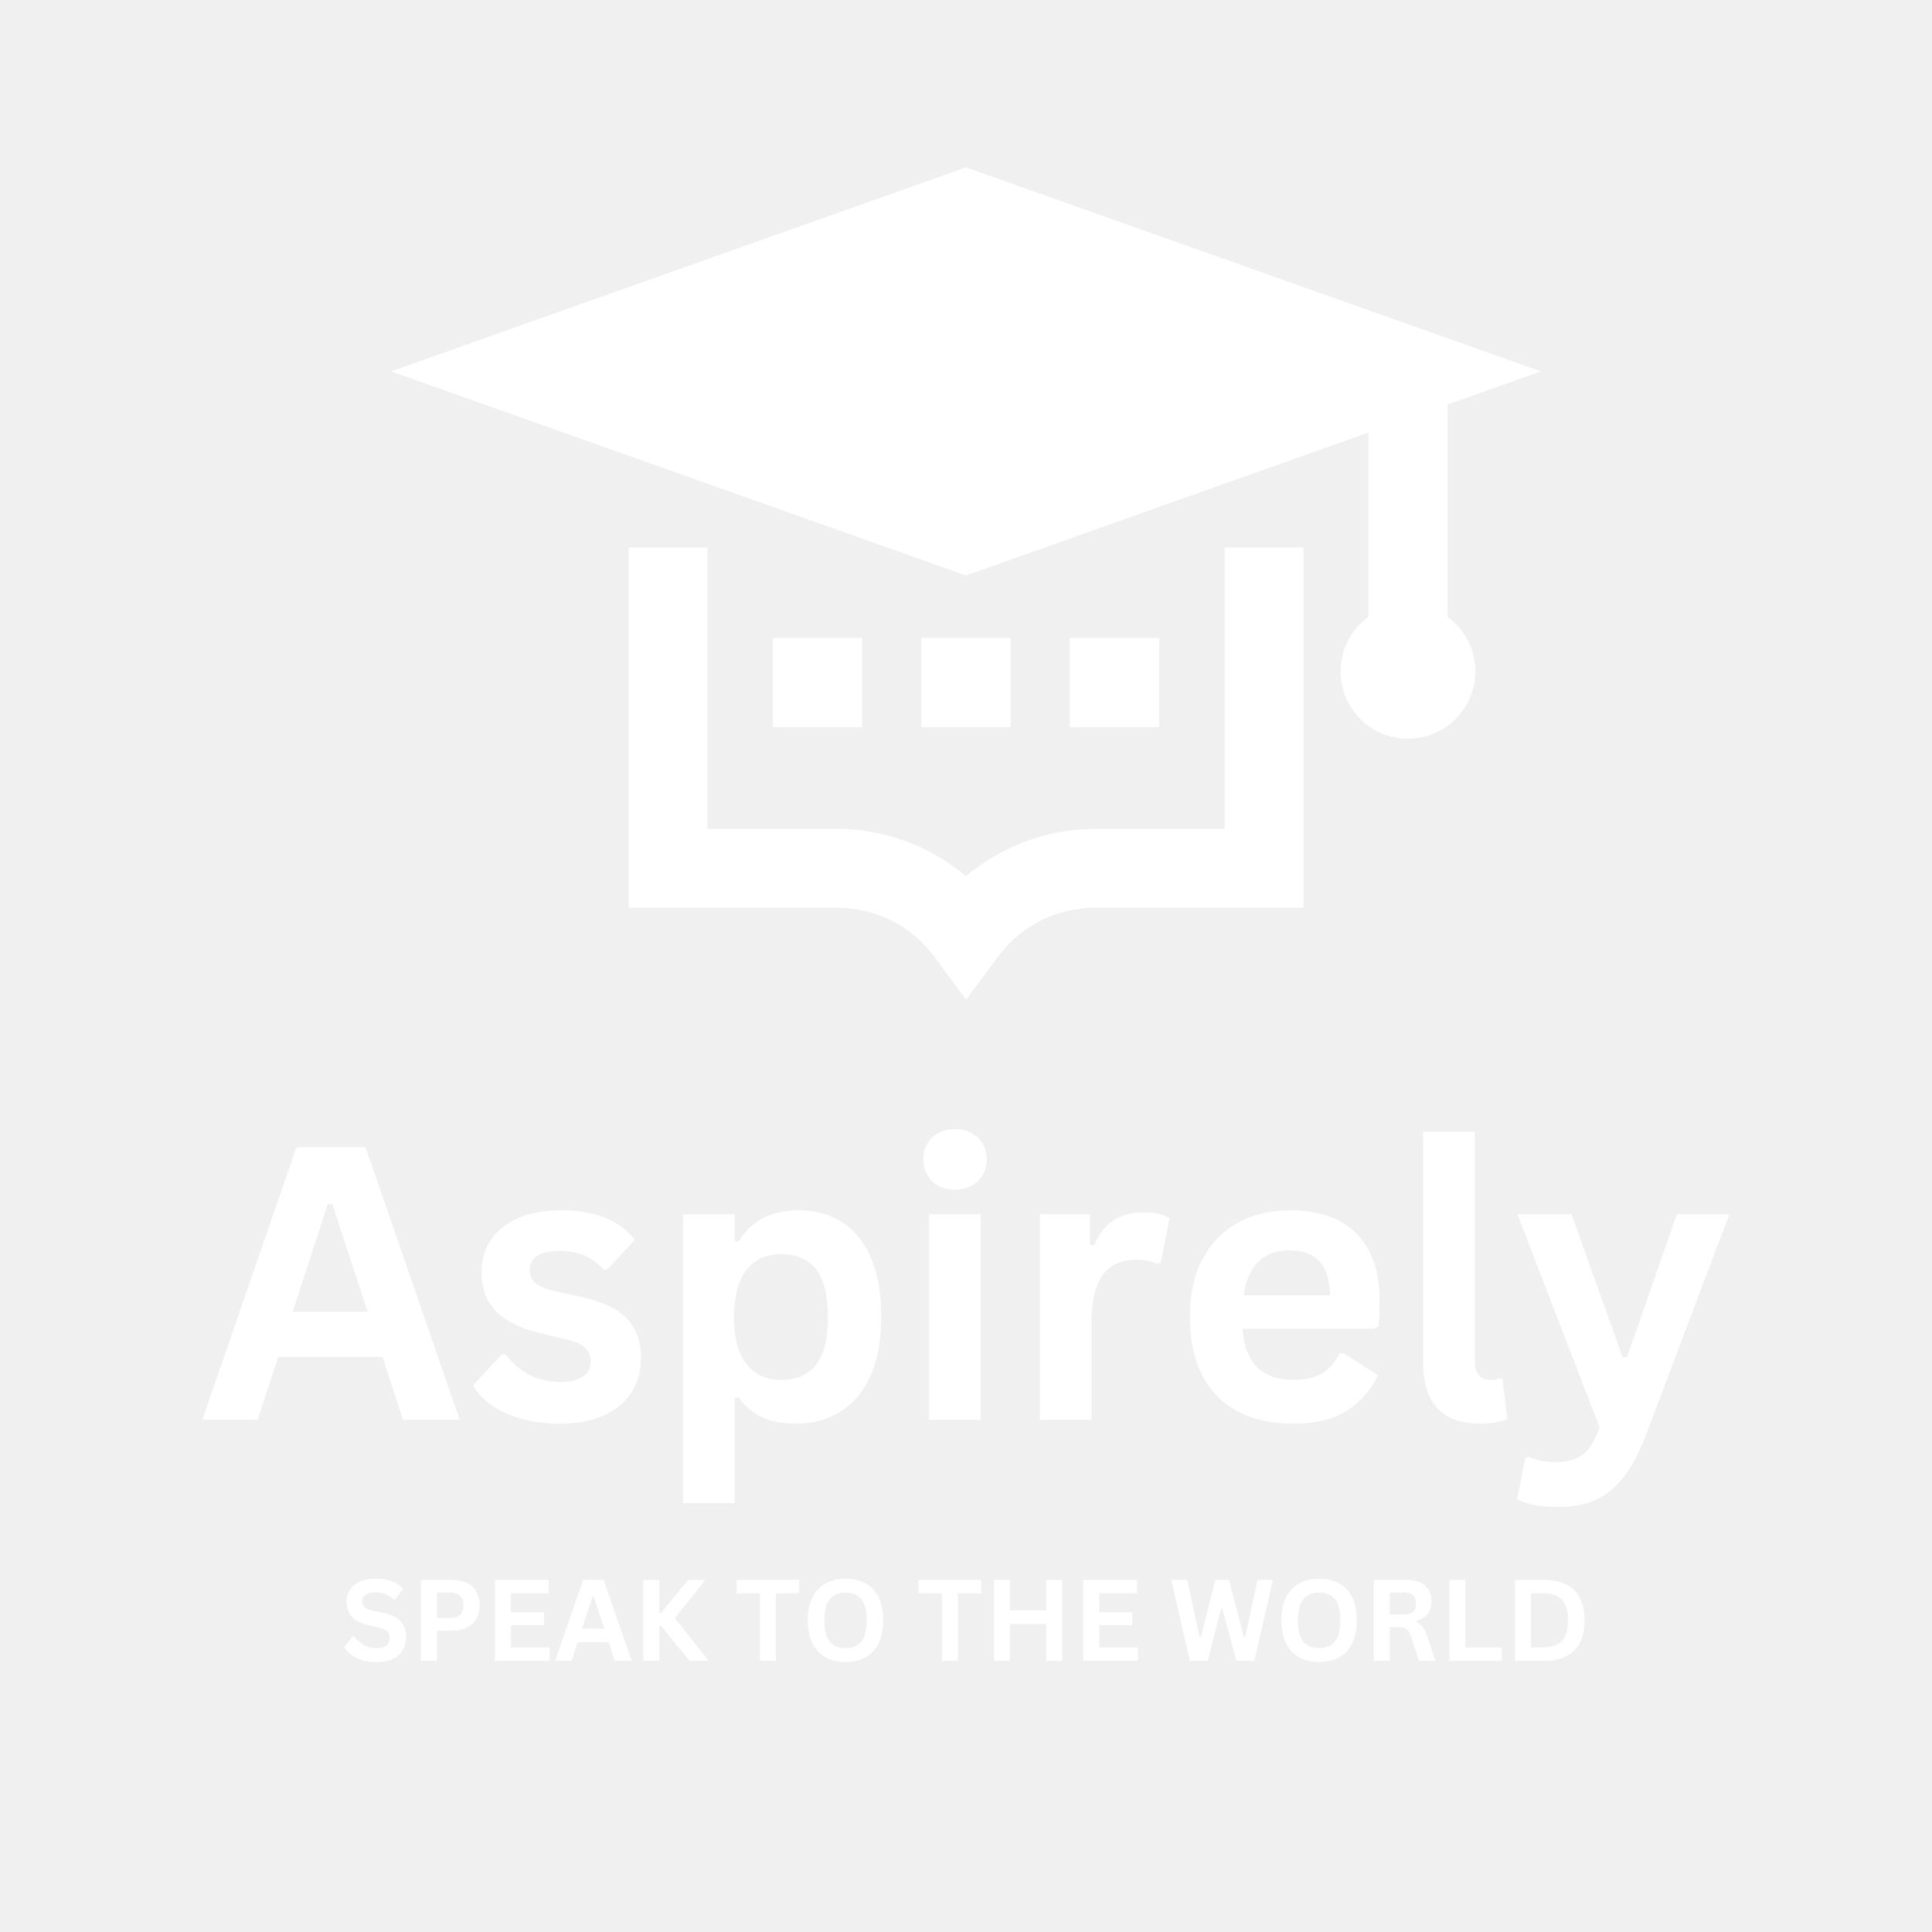
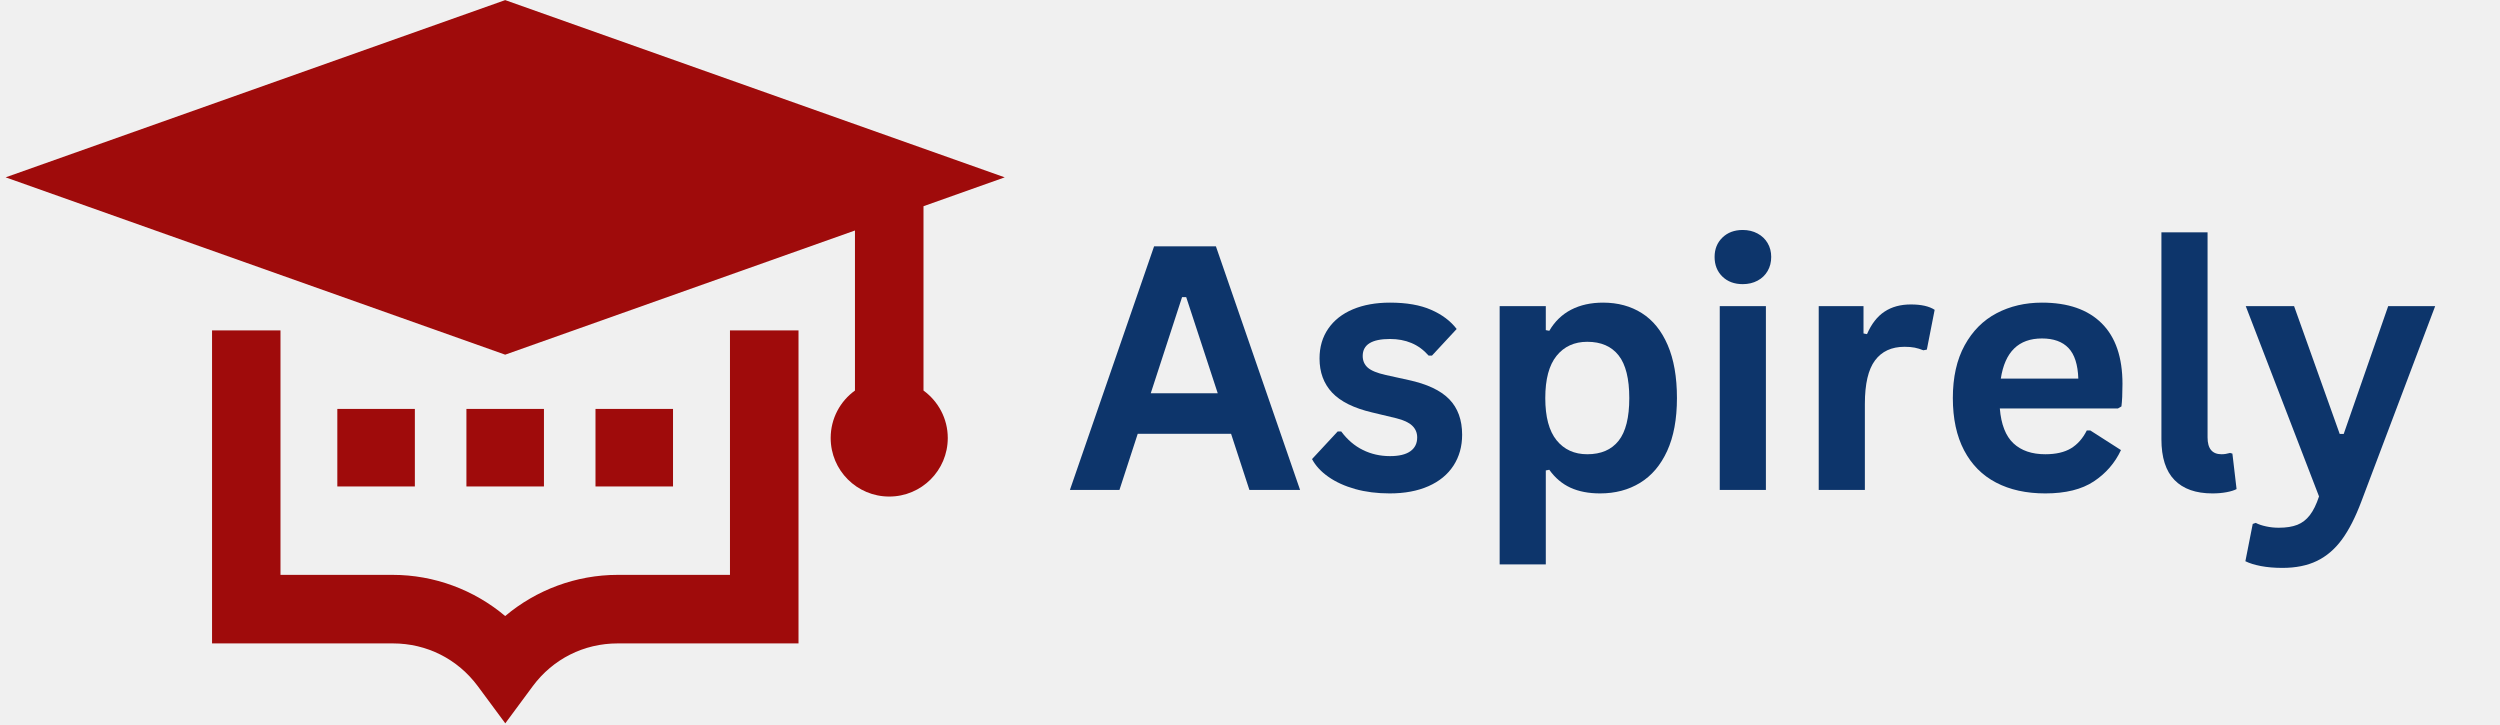
- <svg xmlns="http://www.w3.org/2000/svg" width="2000" zoomAndPan="magnify" viewBox="0 0 1500 1500" height="2000" preserveAspectRatio="xMidYMid meet" version="1.2">
-   <defs>
-     <clipPath id="e6602923b6">
-       <path d="M 488 425 L 1013 425 L 1013 776.375 L 488 776.375 Z M 488 425 " />
-     </clipPath>
-     <clipPath id="6b9fd1f4d0">
-       <path d="M 303 129.875 L 1197 129.875 L 1197 574 L 303 574 Z M 303 129.875 " />
-     </clipPath>
-   </defs>
-   <g id="54d537c23f">
-     <g clip-rule="nonzero" clip-path="url(#e6602923b6)">
-       <path style=" stroke:none;fill-rule:nonzero;fill:#ffffff;fill-opacity:1;" d="M 950.852 643.523 L 850.426 643.523 C 813.469 643.523 777.762 656.914 749.996 680.301 C 722.145 656.824 686.527 643.523 649.57 643.523 L 549.234 643.523 L 549.234 425.082 L 488.086 425.082 L 488.086 704.762 L 649.66 704.762 C 679.922 704.762 707.508 718.688 725.539 742.969 L 750.086 776.176 L 774.637 742.969 C 792.668 718.688 820.25 704.762 850.512 704.762 L 1012.09 704.762 L 1012.09 425.082 L 950.852 425.082 Z M 950.852 643.523 " />
-     </g>
-     <path style=" stroke:none;fill-rule:nonzero;fill:#ffffff;fill-opacity:1;" d="M 600.027 495.25 L 669.301 495.25 L 669.301 564.52 L 600.027 564.52 Z M 600.027 495.25 " />
-     <path style=" stroke:none;fill-rule:nonzero;fill:#ffffff;fill-opacity:1;" d="M 715.363 495.25 L 784.633 495.25 L 784.633 564.52 L 715.363 564.52 Z M 715.363 495.25 " />
-     <path style=" stroke:none;fill-rule:nonzero;fill:#ffffff;fill-opacity:1;" d="M 830.695 495.25 L 899.969 495.25 L 899.969 564.52 L 830.695 564.52 Z M 830.695 495.25 " />
-     <g clip-rule="nonzero" clip-path="url(#6b9fd1f4d0)">
-       <path style=" stroke:none;fill-rule:nonzero;fill:#ffffff;fill-opacity:1;" d="M 1123.762 478.824 L 1123.762 314.125 L 1196.34 288.324 L 749.996 129.965 L 303.656 288.324 L 749.996 446.777 L 1062.523 335.816 L 1062.523 478.824 C 1049.402 488.285 1040.832 503.73 1040.832 521.227 C 1040.832 550.148 1064.223 573.535 1093.145 573.535 C 1122.066 573.535 1145.457 550.148 1145.457 521.227 C 1145.457 503.816 1136.887 488.375 1123.762 478.824 Z M 1123.762 478.824 " />
-     </g>
-     <g style="fill:#ffffff;fill-opacity:1;">
-       <g transform="translate(153.8991, 1102.331)">
-         <path style="stroke:none" d="M 203 0 L 159.016 0 L 143.094 -48.766 L 62.078 -48.766 L 46.156 0 L 3.188 0 L 76.25 -211.531 L 129.938 -211.531 Z M 100.562 -167.406 L 73.359 -83.922 L 131.531 -83.922 L 104.172 -167.406 Z M 100.562 -167.406 " />
+ <svg xmlns="http://www.w3.org/2000/svg" width="1000" zoomAndPan="magnify" viewBox="0 0 750 217.5" height="290" preserveAspectRatio="xMidYMid meet" version="1.2">
+   <defs />
+   <g id="0eef199e76">
+     <path style=" stroke:none;fill-rule:nonzero;fill:#9f0b0b;fill-opacity:1;" d="M 218.992 172.461 L 185.273 172.461 C 172.863 172.461 160.875 176.957 151.555 184.812 C 142.203 176.93 130.242 172.461 117.836 172.461 L 84.145 172.461 L 84.145 99.121 L 63.613 99.121 L 63.613 193.023 L 117.863 193.023 C 128.027 193.023 137.289 197.699 143.34 205.852 L 151.586 217 L 159.828 205.852 C 165.883 197.699 175.141 193.023 185.305 193.023 L 239.555 193.023 L 239.555 99.121 L 218.992 99.121 Z M 218.992 172.461 " />
+     <path style=" stroke:none;fill-rule:nonzero;fill:#9f0b0b;fill-opacity:1;" d="M 101.199 122.676 L 124.457 122.676 L 124.457 145.938 L 101.199 145.938 Z M 101.199 122.676 " />
+     <path style=" stroke:none;fill-rule:nonzero;fill:#9f0b0b;fill-opacity:1;" d="M 139.926 122.676 L 163.184 122.676 L 163.184 145.938 L 139.926 145.938 Z M 139.926 122.676 " />
+     <path style=" stroke:none;fill-rule:nonzero;fill:#9f0b0b;fill-opacity:1;" d="M 178.648 122.676 L 201.906 122.676 L 201.906 145.938 L 178.648 145.938 Z M 178.648 122.676 " />
+     <path style=" stroke:none;fill-rule:nonzero;fill:#9f0b0b;fill-opacity:1;" d="M 277.051 117.164 L 277.051 61.863 L 301.418 53.203 L 151.555 0.031 L 1.691 53.203 L 151.555 106.402 L 256.488 69.148 L 256.488 117.164 C 252.082 120.34 249.203 125.523 249.203 131.398 C 249.203 141.109 257.059 148.965 266.77 148.965 C 276.48 148.965 284.332 141.109 284.332 131.398 C 284.332 125.555 281.453 120.371 277.051 117.164 Z M 277.051 117.164 " />
+     <g style="fill:#0d356b;fill-opacity:1;">
+       <g transform="translate(319.8819, 146.9768)">
+         <path style="stroke:none" d="M 70.141 0 L 54.938 0 L 49.438 -16.844 L 21.438 -16.844 L 15.953 0 L 1.094 0 L 26.344 -73.078 L 44.891 -73.078 Z M 34.734 -57.828 L 25.344 -29 L 45.438 -29 L 35.984 -57.828 Z M 34.734 -57.828 " />
      </g>
    </g>
-     <g style="fill:#ffffff;fill-opacity:1;">
-       <g transform="translate(360.0825, 1102.331)">
-         <path style="stroke:none" d="M 74.656 3.031 C 63.758 3.031 53.773 1.754 44.703 -0.797 C 35.641 -3.348 27.898 -6.867 21.484 -11.359 C 15.066 -15.848 10.316 -20.984 7.234 -26.766 L 29.516 -50.781 L 32.562 -50.781 C 37.863 -43.645 44.129 -38.289 51.359 -34.719 C 58.598 -31.156 66.461 -29.375 74.953 -29.375 C 82.766 -29.375 88.645 -30.77 92.594 -33.562 C 96.551 -36.363 98.531 -40.367 98.531 -45.578 C 98.531 -49.629 97.109 -53.031 94.266 -55.781 C 91.422 -58.531 86.816 -60.676 80.453 -62.219 L 59.328 -67.281 C 43.504 -71.039 31.953 -76.801 24.672 -84.562 C 17.391 -92.332 13.75 -102.195 13.75 -114.156 C 13.75 -124.094 16.281 -132.727 21.344 -140.062 C 26.406 -147.395 33.539 -152.988 42.75 -156.844 C 51.969 -160.707 62.703 -162.641 74.953 -162.641 C 89.328 -162.641 101.238 -160.562 110.688 -156.406 C 120.145 -152.258 127.523 -146.711 132.828 -139.766 L 111.406 -116.625 L 108.516 -116.625 C 104.078 -121.633 99.082 -125.297 93.531 -127.609 C 87.988 -129.93 81.797 -131.094 74.953 -131.094 C 59.129 -131.094 51.219 -126.172 51.219 -116.328 C 51.219 -112.18 52.688 -108.805 55.625 -106.203 C 58.57 -103.598 63.758 -101.477 71.188 -99.844 L 90.859 -95.5 C 107.066 -92.02 118.91 -86.445 126.391 -78.781 C 133.867 -71.113 137.609 -60.816 137.609 -47.891 C 137.609 -37.766 135.098 -28.844 130.078 -21.125 C 125.055 -13.406 117.816 -7.445 108.359 -3.25 C 98.91 0.938 87.676 3.031 74.656 3.031 Z M 74.656 3.031 " />
+     <g style="fill:#0d356b;fill-opacity:1;">
+       <g transform="translate(391.1094, 146.9768)">
+         <path style="stroke:none" d="M 25.797 1.047 C 22.023 1.047 18.57 0.609 15.438 -0.266 C 12.312 -1.148 9.641 -2.367 7.422 -3.922 C 5.203 -5.473 3.562 -7.25 2.5 -9.25 L 10.203 -17.547 L 11.25 -17.547 C 13.082 -15.078 15.25 -13.223 17.75 -11.984 C 20.25 -10.754 22.961 -10.141 25.891 -10.141 C 28.586 -10.141 30.617 -10.625 31.984 -11.594 C 33.359 -12.562 34.047 -13.945 34.047 -15.75 C 34.047 -17.145 33.551 -18.316 32.562 -19.266 C 31.582 -20.211 29.992 -20.957 27.797 -21.5 L 20.5 -23.25 C 15.031 -24.539 11.035 -26.523 8.516 -29.203 C 6.004 -31.891 4.75 -35.301 4.75 -39.438 C 4.75 -42.875 5.625 -45.859 7.375 -48.391 C 9.125 -50.922 11.586 -52.852 14.766 -54.188 C 17.953 -55.52 21.66 -56.188 25.891 -56.188 C 30.859 -56.188 34.973 -55.469 38.234 -54.031 C 41.504 -52.602 44.055 -50.688 45.891 -48.281 L 38.484 -40.297 L 37.484 -40.297 C 35.953 -42.023 34.227 -43.285 32.312 -44.078 C 30.395 -44.879 28.254 -45.281 25.891 -45.281 C 20.43 -45.281 17.703 -43.582 17.703 -40.188 C 17.703 -38.758 18.207 -37.594 19.219 -36.688 C 20.238 -35.789 22.031 -35.055 24.594 -34.484 L 31.391 -32.984 C 36.992 -31.785 41.082 -29.863 43.656 -27.219 C 46.238 -24.57 47.531 -21.016 47.531 -16.547 C 47.531 -13.047 46.664 -9.961 44.938 -7.297 C 43.207 -4.629 40.707 -2.57 37.438 -1.125 C 34.176 0.32 30.297 1.047 25.797 1.047 Z M 25.797 1.047 " />
      </g>
    </g>
-     <g style="fill:#ffffff;fill-opacity:1;">
-       <g transform="translate(507.2323, 1102.331)">
-         <path style="stroke:none" d="M 23 64.672 L 23 -159.594 L 63.078 -159.594 L 63.078 -138.766 L 66.125 -138.188 C 70.852 -146.281 77.172 -152.379 85.078 -156.484 C 92.984 -160.586 102.242 -162.641 112.859 -162.641 C 125.691 -162.641 136.906 -159.598 146.5 -153.516 C 156.094 -147.441 163.566 -138.207 168.922 -125.812 C 174.273 -113.414 176.953 -98.051 176.953 -79.719 C 176.953 -61.488 174.129 -46.203 168.484 -33.859 C 162.848 -21.516 155.016 -12.281 144.984 -6.156 C 134.953 -0.031 123.375 3.031 110.25 3.031 C 100.32 3.031 91.738 1.367 84.5 -1.953 C 77.258 -5.273 71.133 -10.457 66.125 -17.5 L 63.078 -16.922 L 63.078 64.672 Z M 99.109 -30.969 C 111.078 -30.969 120.145 -34.875 126.312 -42.688 C 132.488 -50.5 135.578 -62.844 135.578 -79.719 C 135.578 -96.602 132.488 -108.973 126.312 -116.828 C 120.145 -124.691 111.078 -128.625 99.109 -128.625 C 87.922 -128.625 79.047 -124.57 72.484 -116.469 C 65.93 -108.375 62.656 -96.125 62.656 -79.719 C 62.656 -63.414 65.93 -51.211 72.484 -43.109 C 79.047 -35.016 87.922 -30.969 99.109 -30.969 Z M 99.109 -30.969 " />
+     <g style="fill:#0d356b;fill-opacity:1;">
+       <g transform="translate(441.9433, 146.9768)">
+         <path style="stroke:none" d="M 7.953 22.344 L 7.953 -55.141 L 21.797 -55.141 L 21.797 -47.938 L 22.844 -47.734 C 24.477 -50.535 26.66 -52.645 29.391 -54.062 C 32.117 -55.477 35.316 -56.188 38.984 -56.188 C 43.422 -56.188 47.297 -55.133 50.609 -53.031 C 53.93 -50.938 56.516 -47.75 58.359 -43.469 C 60.211 -39.188 61.141 -33.879 61.141 -27.547 C 61.141 -21.242 60.16 -15.957 58.203 -11.688 C 56.254 -7.426 53.547 -4.238 50.078 -2.125 C 46.617 -0.008 42.625 1.047 38.094 1.047 C 34.656 1.047 31.688 0.473 29.188 -0.672 C 26.688 -1.828 24.57 -3.617 22.844 -6.047 L 21.797 -5.844 L 21.797 22.344 Z M 34.234 -10.703 C 38.367 -10.703 41.504 -12.051 43.641 -14.75 C 45.773 -17.445 46.844 -21.711 46.844 -27.547 C 46.844 -33.379 45.773 -37.648 43.641 -40.359 C 41.504 -43.078 38.367 -44.438 34.234 -44.438 C 30.367 -44.438 27.301 -43.035 25.031 -40.234 C 22.77 -37.441 21.641 -33.211 21.641 -27.547 C 21.641 -21.91 22.77 -17.691 25.031 -14.891 C 27.301 -12.098 30.367 -10.703 34.234 -10.703 Z M 34.234 -10.703 " />
      </g>
    </g>
-     <g style="fill:#ffffff;fill-opacity:1;">
-       <g transform="translate(698.368, 1102.331)">
-         <path style="stroke:none" d="M 42.969 -178.688 C 35.738 -178.688 29.852 -180.879 25.312 -185.266 C 20.781 -189.66 18.516 -195.332 18.516 -202.281 C 18.516 -209.125 20.781 -214.738 25.312 -219.125 C 29.852 -223.52 35.738 -225.719 42.969 -225.719 C 47.789 -225.719 52.082 -224.703 55.844 -222.672 C 59.613 -220.648 62.535 -217.879 64.609 -214.359 C 66.68 -210.836 67.719 -206.812 67.719 -202.281 C 67.719 -197.75 66.68 -193.695 64.609 -190.125 C 62.535 -186.551 59.613 -183.75 55.844 -181.719 C 52.082 -179.695 47.789 -178.688 42.969 -178.688 Z M 23 0 L 23 -159.594 L 63.078 -159.594 L 63.078 0 Z M 23 0 " />
+     <g style="fill:#0d356b;fill-opacity:1;">
+       <g transform="translate(507.9724, 146.9768)">
+         <path style="stroke:none" d="M 14.844 -61.734 C 12.344 -61.734 10.312 -62.488 8.75 -64 C 7.188 -65.52 6.406 -67.484 6.406 -69.891 C 6.406 -72.254 7.188 -74.191 8.75 -75.703 C 10.312 -77.223 12.344 -77.984 14.844 -77.984 C 16.508 -77.984 17.992 -77.629 19.297 -76.922 C 20.598 -76.223 21.602 -75.266 22.312 -74.047 C 23.031 -72.836 23.391 -71.453 23.391 -69.891 C 23.391 -68.316 23.031 -66.91 22.312 -65.672 C 21.602 -64.441 20.598 -63.477 19.297 -62.781 C 17.992 -62.082 16.508 -61.734 14.844 -61.734 Z M 7.953 0 L 7.953 -55.141 L 21.797 -55.141 L 21.797 0 Z M 7.953 0 " />
      </g>
    </g>
-     <g style="fill:#ffffff;fill-opacity:1;">
-       <g transform="translate(784.3139, 1102.331)">
-         <path style="stroke:none" d="M 23 0 L 23 -159.594 L 61.922 -159.594 L 61.922 -135.859 L 64.969 -135.281 C 68.82 -144.156 73.883 -150.664 80.156 -154.812 C 86.426 -158.969 94.047 -161.047 103.016 -161.047 C 112.086 -161.047 118.988 -159.5 123.719 -156.406 L 116.906 -121.828 L 113.875 -121.25 C 111.27 -122.312 108.758 -123.082 106.344 -123.562 C 103.938 -124.051 100.992 -124.297 97.516 -124.297 C 86.328 -124.297 77.789 -120.363 71.906 -112.5 C 66.02 -104.633 63.078 -92.02 63.078 -74.656 L 63.078 0 Z M 23 0 " />
+     <g style="fill:#0d356b;fill-opacity:1;">
+       <g transform="translate(537.6631, 146.9768)">
+         <path style="stroke:none" d="M 7.953 0 L 7.953 -55.141 L 21.391 -55.141 L 21.391 -46.938 L 22.438 -46.734 C 23.77 -49.805 25.52 -52.055 27.688 -53.484 C 29.852 -54.922 32.488 -55.641 35.594 -55.641 C 38.727 -55.641 41.109 -55.102 42.734 -54.031 L 40.391 -42.094 L 39.344 -41.891 C 38.438 -42.254 37.566 -42.52 36.734 -42.688 C 35.898 -42.852 34.883 -42.938 33.688 -42.938 C 29.82 -42.938 26.875 -41.578 24.844 -38.859 C 22.812 -36.148 21.797 -31.797 21.797 -25.797 L 21.797 0 Z M 7.953 0 " />
      </g>
    </g>
-     <g style="fill:#ffffff;fill-opacity:1;">
-       <g transform="translate(909.4709, 1102.331)">
-         <path style="stroke:none" d="M 157.719 -70.75 L 55.125 -70.75 C 56.281 -56.863 60.234 -46.758 66.984 -40.438 C 73.742 -34.125 82.957 -30.969 94.625 -30.969 C 103.789 -30.969 111.219 -32.676 116.906 -36.094 C 122.602 -39.52 127.188 -44.707 130.656 -51.656 L 133.688 -51.656 L 160.312 -34.578 C 155.102 -23.391 147.242 -14.32 136.734 -7.375 C 126.223 -0.438 112.188 3.031 94.625 3.031 C 78.133 3.031 63.883 -0.098 51.875 -6.359 C 39.863 -12.629 30.602 -21.961 24.094 -34.359 C 17.582 -46.754 14.328 -61.875 14.328 -79.719 C 14.328 -97.852 17.75 -113.141 24.594 -125.578 C 31.445 -138.023 40.707 -147.312 52.375 -153.438 C 64.051 -159.57 77.172 -162.641 91.734 -162.641 C 114.305 -162.641 131.598 -156.656 143.609 -144.688 C 155.617 -132.727 161.625 -115.176 161.625 -92.031 C 161.625 -83.633 161.332 -77.117 160.75 -72.484 Z M 123.281 -96.656 C 122.895 -108.812 120.07 -117.66 114.812 -123.203 C 109.551 -128.754 101.859 -131.531 91.734 -131.531 C 71.473 -131.531 59.562 -119.906 56 -96.656 Z M 123.281 -96.656 " />
+     <g style="fill:#0d356b;fill-opacity:1;">
+       <g transform="translate(580.8994, 146.9768)">
+         <path style="stroke:none" d="M 54.484 -24.438 L 19.047 -24.438 C 19.441 -19.645 20.805 -16.156 23.141 -13.969 C 25.473 -11.789 28.656 -10.703 32.688 -10.703 C 35.852 -10.703 38.422 -11.289 40.391 -12.469 C 42.359 -13.656 43.941 -15.445 45.141 -17.844 L 46.188 -17.844 L 55.391 -11.953 C 53.586 -8.086 50.867 -4.953 47.234 -2.547 C 43.609 -0.148 38.758 1.047 32.688 1.047 C 26.988 1.047 22.066 -0.035 17.922 -2.203 C 13.773 -4.367 10.578 -7.594 8.328 -11.875 C 6.078 -16.156 4.953 -21.379 4.953 -27.547 C 4.953 -33.805 6.133 -39.086 8.5 -43.391 C 10.863 -47.691 14.062 -50.898 18.094 -53.016 C 22.125 -55.129 26.656 -56.188 31.688 -56.188 C 39.488 -56.188 45.461 -54.117 49.609 -49.984 C 53.766 -45.859 55.844 -39.797 55.844 -31.797 C 55.844 -28.891 55.738 -26.641 55.531 -25.047 Z M 42.594 -33.391 C 42.457 -37.586 41.477 -40.645 39.656 -42.562 C 37.844 -44.477 35.188 -45.438 31.688 -45.438 C 24.688 -45.438 20.57 -41.422 19.344 -33.391 Z M 42.594 -33.391 " />
      </g>
    </g>
-     <g style="fill:#ffffff;fill-opacity:1;">
-       <g transform="translate(1082.954, 1102.331)">
-         <path style="stroke:none" d="M 66.266 3.031 C 51.891 3.031 40.914 -0.848 33.344 -8.609 C 25.781 -16.367 22 -28.16 22 -43.984 L 22 -223.688 L 62.078 -223.688 L 62.078 -45.578 C 62.078 -35.836 66.129 -30.969 74.234 -30.969 C 76.547 -30.969 79.004 -31.352 81.609 -32.125 L 83.625 -31.547 L 87.25 -0.719 C 85.031 0.438 82.086 1.348 78.422 2.016 C 74.754 2.691 70.703 3.031 66.266 3.031 Z M 66.266 3.031 " />
+     <g style="fill:#0d356b;fill-opacity:1;">
+       <g transform="translate(640.8305, 146.9768)">
+         <path style="stroke:none" d="M 22.891 1.047 C 17.93 1.047 14.141 -0.289 11.516 -2.969 C 8.898 -5.656 7.594 -9.734 7.594 -15.203 L 7.594 -77.281 L 21.438 -77.281 L 21.438 -15.75 C 21.438 -12.383 22.836 -10.703 25.641 -10.703 C 26.441 -10.703 27.289 -10.832 28.188 -11.094 L 28.891 -10.891 L 30.141 -0.25 C 29.379 0.145 28.363 0.457 27.094 0.688 C 25.82 0.926 24.422 1.047 22.891 1.047 Z M 22.891 1.047 " />
      </g>
    </g>
-     <g style="fill:#ffffff;fill-opacity:1;">
-       <g transform="translate(1174.688, 1102.331)">
-         <path style="stroke:none" d="M 35.312 67.719 C 28.457 67.719 22.254 67.188 16.703 66.125 C 11.16 65.062 6.656 63.66 3.188 61.922 L 9.547 29.516 L 12.156 28.656 C 14.562 29.906 17.551 30.914 21.125 31.688 C 24.695 32.457 28.363 32.844 32.125 32.844 C 38.582 32.844 43.957 32 48.25 30.312 C 52.539 28.625 56.18 25.828 59.172 21.922 C 62.172 18.016 64.828 12.586 67.141 5.641 L 3.469 -159.594 L 45.438 -159.594 L 85.078 -48.609 L 88.547 -48.609 L 127.188 -159.594 L 167.984 -159.594 L 103.891 9.984 C 98.773 23.68 93.156 34.703 87.031 43.047 C 80.906 51.391 73.672 57.586 65.328 61.641 C 56.984 65.691 46.977 67.719 35.312 67.719 Z M 35.312 67.719 " />
-       </g>
-     </g>
-     <g style="fill:#ffffff;fill-opacity:1;">
-       <g transform="translate(264.6534, 1289.472)">
-         <path style="stroke:none" d="M 27.859 0.906 C 23.504 0.906 19.629 0.367 16.234 -0.703 C 12.836 -1.785 10.004 -3.195 7.734 -4.938 C 5.473 -6.688 3.738 -8.609 2.531 -10.703 L 9.375 -19.047 L 10.453 -19.047 C 12.336 -16.234 14.734 -13.992 17.641 -12.328 C 20.555 -10.672 23.961 -9.844 27.859 -9.844 C 31.18 -9.844 33.688 -10.547 35.375 -11.953 C 37.07 -13.359 37.922 -15.297 37.922 -17.766 C 37.922 -19.254 37.648 -20.5 37.109 -21.5 C 36.566 -22.5 35.66 -23.359 34.391 -24.078 C 33.129 -24.797 31.426 -25.41 29.281 -25.922 L 21.203 -27.781 C 15.555 -29.07 11.348 -31.211 8.578 -34.203 C 5.805 -37.203 4.422 -41.094 4.422 -45.875 C 4.422 -49.438 5.312 -52.562 7.094 -55.25 C 8.875 -57.945 11.461 -60.039 14.859 -61.531 C 18.254 -63.02 22.316 -63.766 27.047 -63.766 C 31.891 -63.766 36.035 -63.125 39.484 -61.844 C 42.941 -60.57 45.863 -58.617 48.25 -55.984 L 42.094 -47.562 L 41.016 -47.562 C 39.242 -49.426 37.207 -50.82 34.906 -51.75 C 32.613 -52.676 29.992 -53.141 27.047 -53.141 C 23.629 -53.141 21.031 -52.535 19.25 -51.328 C 17.477 -50.129 16.594 -48.473 16.594 -46.359 C 16.594 -44.379 17.219 -42.801 18.469 -41.625 C 19.719 -40.445 21.875 -39.531 24.938 -38.875 L 33.203 -37.156 C 39.305 -35.863 43.734 -33.676 46.484 -30.594 C 49.234 -27.508 50.609 -23.488 50.609 -18.531 C 50.609 -14.602 49.758 -11.18 48.062 -8.266 C 46.375 -5.359 43.82 -3.102 40.406 -1.5 C 37 0.102 32.816 0.906 27.859 0.906 Z M 27.859 0.906 " />
-       </g>
-     </g>
-     <g style="fill:#ffffff;fill-opacity:1;">
-       <g transform="translate(318.6345, 1289.472)">
-         <path style="stroke:none" d="M 32.469 -62.859 C 36.969 -62.859 40.812 -62.035 44 -60.391 C 47.195 -58.742 49.613 -56.438 51.25 -53.469 C 52.883 -50.5 53.703 -47.051 53.703 -43.125 C 53.703 -39.195 52.883 -35.754 51.25 -32.797 C 49.613 -29.848 47.195 -27.551 44 -25.906 C 40.812 -24.258 36.969 -23.438 32.469 -23.438 L 20.594 -23.438 L 20.594 0 L 8.172 0 L 8.172 -62.859 Z M 30.828 -33.281 C 37.734 -33.281 41.188 -36.562 41.188 -43.125 C 41.188 -49.719 37.734 -53.016 30.828 -53.016 L 20.594 -53.016 L 20.594 -33.281 Z M 30.828 -33.281 " />
-       </g>
-     </g>
-     <g style="fill:#ffffff;fill-opacity:1;">
-       <g transform="translate(376.0539, 1289.472)">
-         <path style="stroke:none" d="M 20.594 -27.609 L 20.594 -10.406 L 50.609 -10.406 L 50.609 0 L 8.172 0 L 8.172 -62.859 L 49.922 -62.859 L 49.922 -52.453 L 20.594 -52.453 L 20.594 -37.75 L 46.219 -37.75 L 46.219 -27.609 Z M 20.594 -27.609 " />
-       </g>
-     </g>
-     <g style="fill:#ffffff;fill-opacity:1;">
-       <g transform="translate(430.0781, 1289.472)">
-         <path style="stroke:none" d="M 60.328 0 L 47.25 0 L 42.531 -14.484 L 18.453 -14.484 L 13.719 0 L 0.953 0 L 22.656 -62.859 L 38.609 -62.859 Z M 29.891 -49.75 L 21.797 -24.938 L 39.094 -24.938 L 30.953 -49.75 Z M 29.891 -49.75 " />
-       </g>
-     </g>
-     <g style="fill:#ffffff;fill-opacity:1;">
-       <g transform="translate(491.3226, 1289.472)">
-         <path style="stroke:none" d="M 8.172 0 L 8.172 -62.859 L 20.594 -62.859 L 20.594 -37.188 L 21.969 -37.188 L 42.953 -62.859 L 55.688 -62.859 L 55.688 -61.797 L 32.547 -33.203 L 58.094 -1.078 L 58.094 0 L 44.031 0 L 21.969 -27.125 L 20.594 -27.125 L 20.594 0 Z M 8.172 0 " />
-       </g>
-     </g>
-     <g style="fill:#ffffff;fill-opacity:1;">
-       <g transform="translate(549.3868, 1289.472)">
-         <path style="stroke:none" d="" />
-       </g>
-     </g>
-     <g style="fill:#ffffff;fill-opacity:1;">
-       <g transform="translate(570.1455, 1289.472)">
-         <path style="stroke:none" d="M 50.391 -62.859 L 50.391 -52.422 L 32.25 -52.422 L 32.25 0 L 19.859 0 L 19.859 -52.422 L 1.719 -52.422 L 1.719 -62.859 Z M 50.391 -62.859 " />
-       </g>
-     </g>
-     <g style="fill:#ffffff;fill-opacity:1;">
-       <g transform="translate(622.2355, 1289.472)">
-         <path style="stroke:none" d="M 34.266 0.906 C 28.504 0.906 23.422 -0.27 19.016 -2.625 C 14.617 -4.977 11.172 -8.566 8.672 -13.391 C 6.18 -18.223 4.938 -24.238 4.938 -31.438 C 4.938 -38.625 6.18 -44.633 8.672 -49.469 C 11.172 -54.301 14.617 -57.891 19.016 -60.234 C 23.422 -62.586 28.504 -63.766 34.266 -63.766 C 40.023 -63.766 45.098 -62.598 49.484 -60.266 C 53.879 -57.93 57.316 -54.336 59.797 -49.484 C 62.273 -44.641 63.516 -38.625 63.516 -31.438 C 63.516 -24.238 62.273 -18.219 59.797 -13.375 C 57.316 -8.531 53.879 -4.938 49.484 -2.594 C 45.098 -0.258 40.023 0.906 34.266 0.906 Z M 34.266 -9.891 C 39.598 -9.891 43.672 -11.602 46.484 -15.031 C 49.297 -18.457 50.703 -23.926 50.703 -31.438 C 50.703 -38.945 49.297 -44.422 46.484 -47.859 C 43.672 -51.297 39.598 -53.016 34.266 -53.016 C 28.91 -53.016 24.82 -51.297 22 -47.859 C 19.176 -44.422 17.766 -38.945 17.766 -31.438 C 17.766 -23.926 19.176 -18.457 22 -15.031 C 24.82 -11.602 28.91 -9.891 34.266 -9.891 Z M 34.266 -9.891 " />
-       </g>
-     </g>
-     <g style="fill:#ffffff;fill-opacity:1;">
-       <g transform="translate(690.7005, 1289.472)">
-         <path style="stroke:none" d="" />
-       </g>
-     </g>
-     <g style="fill:#ffffff;fill-opacity:1;">
-       <g transform="translate(711.4592, 1289.472)">
-         <path style="stroke:none" d="M 50.391 -62.859 L 50.391 -52.422 L 32.25 -52.422 L 32.25 0 L 19.859 0 L 19.859 -52.422 L 1.719 -52.422 L 1.719 -62.859 Z M 50.391 -62.859 " />
-       </g>
-     </g>
-     <g style="fill:#ffffff;fill-opacity:1;">
-       <g transform="translate(763.5493, 1289.472)">
-         <path style="stroke:none" d="M 48.766 -39.219 L 48.766 -62.859 L 61.141 -62.859 L 61.141 0 L 48.766 0 L 48.766 -28.641 L 20.594 -28.641 L 20.594 0 L 8.172 0 L 8.172 -62.859 L 20.594 -62.859 L 20.594 -39.219 Z M 48.766 -39.219 " />
-       </g>
-     </g>
-     <g style="fill:#ffffff;fill-opacity:1;">
-       <g transform="translate(832.8738, 1289.472)">
-         <path style="stroke:none" d="M 20.594 -27.609 L 20.594 -10.406 L 50.609 -10.406 L 50.609 0 L 8.172 0 L 8.172 -62.859 L 49.922 -62.859 L 49.922 -52.453 L 20.594 -52.453 L 20.594 -37.75 L 46.219 -37.75 L 46.219 -27.609 Z M 20.594 -27.609 " />
-       </g>
-     </g>
-     <g style="fill:#ffffff;fill-opacity:1;">
-       <g transform="translate(886.898, 1289.472)">
-         <path style="stroke:none" d="" />
-       </g>
-     </g>
-     <g style="fill:#ffffff;fill-opacity:1;">
-       <g transform="translate(907.6567, 1289.472)">
-         <path style="stroke:none" d="M 30.016 0 L 16.125 0 L 1.719 -62.859 L 14.109 -62.859 L 23.609 -18.656 L 24.688 -18.656 L 35.953 -62.859 L 46.562 -62.859 L 58.047 -18.656 L 59.125 -18.656 L 68.672 -62.859 L 80.625 -62.859 L 66.266 0 L 52.328 0 L 41.328 -40.547 L 40.422 -40.547 Z M 30.016 0 " />
-       </g>
-     </g>
-     <g style="fill:#ffffff;fill-opacity:1;">
-       <g transform="translate(989.9177, 1289.472)">
-         <path style="stroke:none" d="M 34.266 0.906 C 28.504 0.906 23.422 -0.27 19.016 -2.625 C 14.617 -4.977 11.172 -8.566 8.672 -13.391 C 6.18 -18.223 4.938 -24.238 4.938 -31.438 C 4.938 -38.625 6.18 -44.633 8.672 -49.469 C 11.172 -54.301 14.617 -57.891 19.016 -60.234 C 23.422 -62.586 28.504 -63.766 34.266 -63.766 C 40.023 -63.766 45.098 -62.598 49.484 -60.266 C 53.879 -57.93 57.316 -54.336 59.797 -49.484 C 62.273 -44.641 63.516 -38.625 63.516 -31.438 C 63.516 -24.238 62.273 -18.219 59.797 -13.375 C 57.316 -8.531 53.879 -4.938 49.484 -2.594 C 45.098 -0.258 40.023 0.906 34.266 0.906 Z M 34.266 -9.891 C 39.598 -9.891 43.672 -11.602 46.484 -15.031 C 49.297 -18.457 50.703 -23.926 50.703 -31.438 C 50.703 -38.945 49.297 -44.422 46.484 -47.859 C 43.672 -51.297 39.598 -53.016 34.266 -53.016 C 28.91 -53.016 24.82 -51.297 22 -47.859 C 19.176 -44.422 17.766 -38.945 17.766 -31.438 C 17.766 -23.926 19.176 -18.457 22 -15.031 C 24.82 -11.602 28.91 -9.891 34.266 -9.891 Z M 34.266 -9.891 " />
-       </g>
-     </g>
-     <g style="fill:#ffffff;fill-opacity:1;">
-       <g transform="translate(1058.383, 1289.472)">
-         <path style="stroke:none" d="M 8.172 0 L 8.172 -62.859 L 33.406 -62.859 C 39.914 -62.859 44.828 -61.359 48.141 -58.359 C 51.453 -55.367 53.109 -51.238 53.109 -45.969 C 53.109 -42.156 52.141 -39.031 50.203 -36.594 C 48.266 -34.156 45.375 -32.289 41.531 -31 L 41.531 -30.094 C 43.508 -29.238 45.109 -27.961 46.328 -26.266 C 47.547 -24.578 48.703 -22.07 49.797 -18.75 L 56.078 0 L 43.297 0 L 37.156 -18.797 C 36.52 -20.68 35.805 -22.145 35.016 -23.188 C 34.234 -24.238 33.234 -25 32.016 -25.469 C 30.797 -25.945 29.211 -26.188 27.266 -26.188 L 20.594 -26.188 L 20.594 0 Z M 31.906 -36.031 C 37.926 -36.031 40.938 -38.844 40.938 -44.469 C 40.938 -50.164 37.926 -53.016 31.906 -53.016 L 20.594 -53.016 L 20.594 -36.031 Z M 31.906 -36.031 " />
-       </g>
-     </g>
-     <g style="fill:#ffffff;fill-opacity:1;">
-       <g transform="translate(1117.134, 1289.472)">
-         <path style="stroke:none" d="M 20.594 -62.859 L 20.594 -10.406 L 48.844 -10.406 L 48.844 0 L 8.172 0 L 8.172 -62.859 Z M 20.594 -62.859 " />
-       </g>
-     </g>
-     <g style="fill:#ffffff;fill-opacity:1;">
-       <g transform="translate(1168.021, 1289.472)">
-         <path style="stroke:none" d="M 30.781 -62.859 C 40.988 -62.859 48.781 -60.223 54.156 -54.953 C 59.531 -49.68 62.219 -41.844 62.219 -31.438 C 62.219 -21.051 59.531 -13.211 54.156 -7.922 C 48.781 -2.641 40.988 0 30.781 0 L 8.172 0 L 8.172 -62.859 Z M 30.062 -10.453 C 36.539 -10.453 41.383 -12.102 44.594 -15.406 C 47.801 -18.719 49.406 -24.062 49.406 -31.438 C 49.406 -38.801 47.801 -44.141 44.594 -47.453 C 41.383 -50.766 36.539 -52.422 30.062 -52.422 L 20.594 -52.422 L 20.594 -10.453 Z M 30.062 -10.453 " />
+     <g style="fill:#0d356b;fill-opacity:1;">
+       <g transform="translate(672.5205, 146.9768)">
+         <path style="stroke:none" d="M 12.203 23.391 C 9.828 23.391 7.68 23.207 5.766 22.844 C 3.859 22.477 2.301 21.992 1.094 21.391 L 3.297 10.203 L 4.203 9.891 C 5.035 10.328 6.066 10.676 7.297 10.938 C 8.523 11.207 9.789 11.344 11.094 11.344 C 13.332 11.344 15.191 11.051 16.672 10.469 C 18.148 9.883 19.406 8.914 20.438 7.562 C 21.477 6.219 22.395 4.348 23.188 1.953 L 1.203 -55.141 L 15.703 -55.141 L 29.391 -16.797 L 30.594 -16.797 L 43.938 -55.141 L 58.031 -55.141 L 35.891 3.453 C 34.117 8.18 32.176 11.988 30.062 14.875 C 27.945 17.758 25.445 19.898 22.562 21.297 C 19.688 22.691 16.234 23.391 12.203 23.391 Z M 12.203 23.391 " />
      </g>
    </g>
  </g>
</svg>
